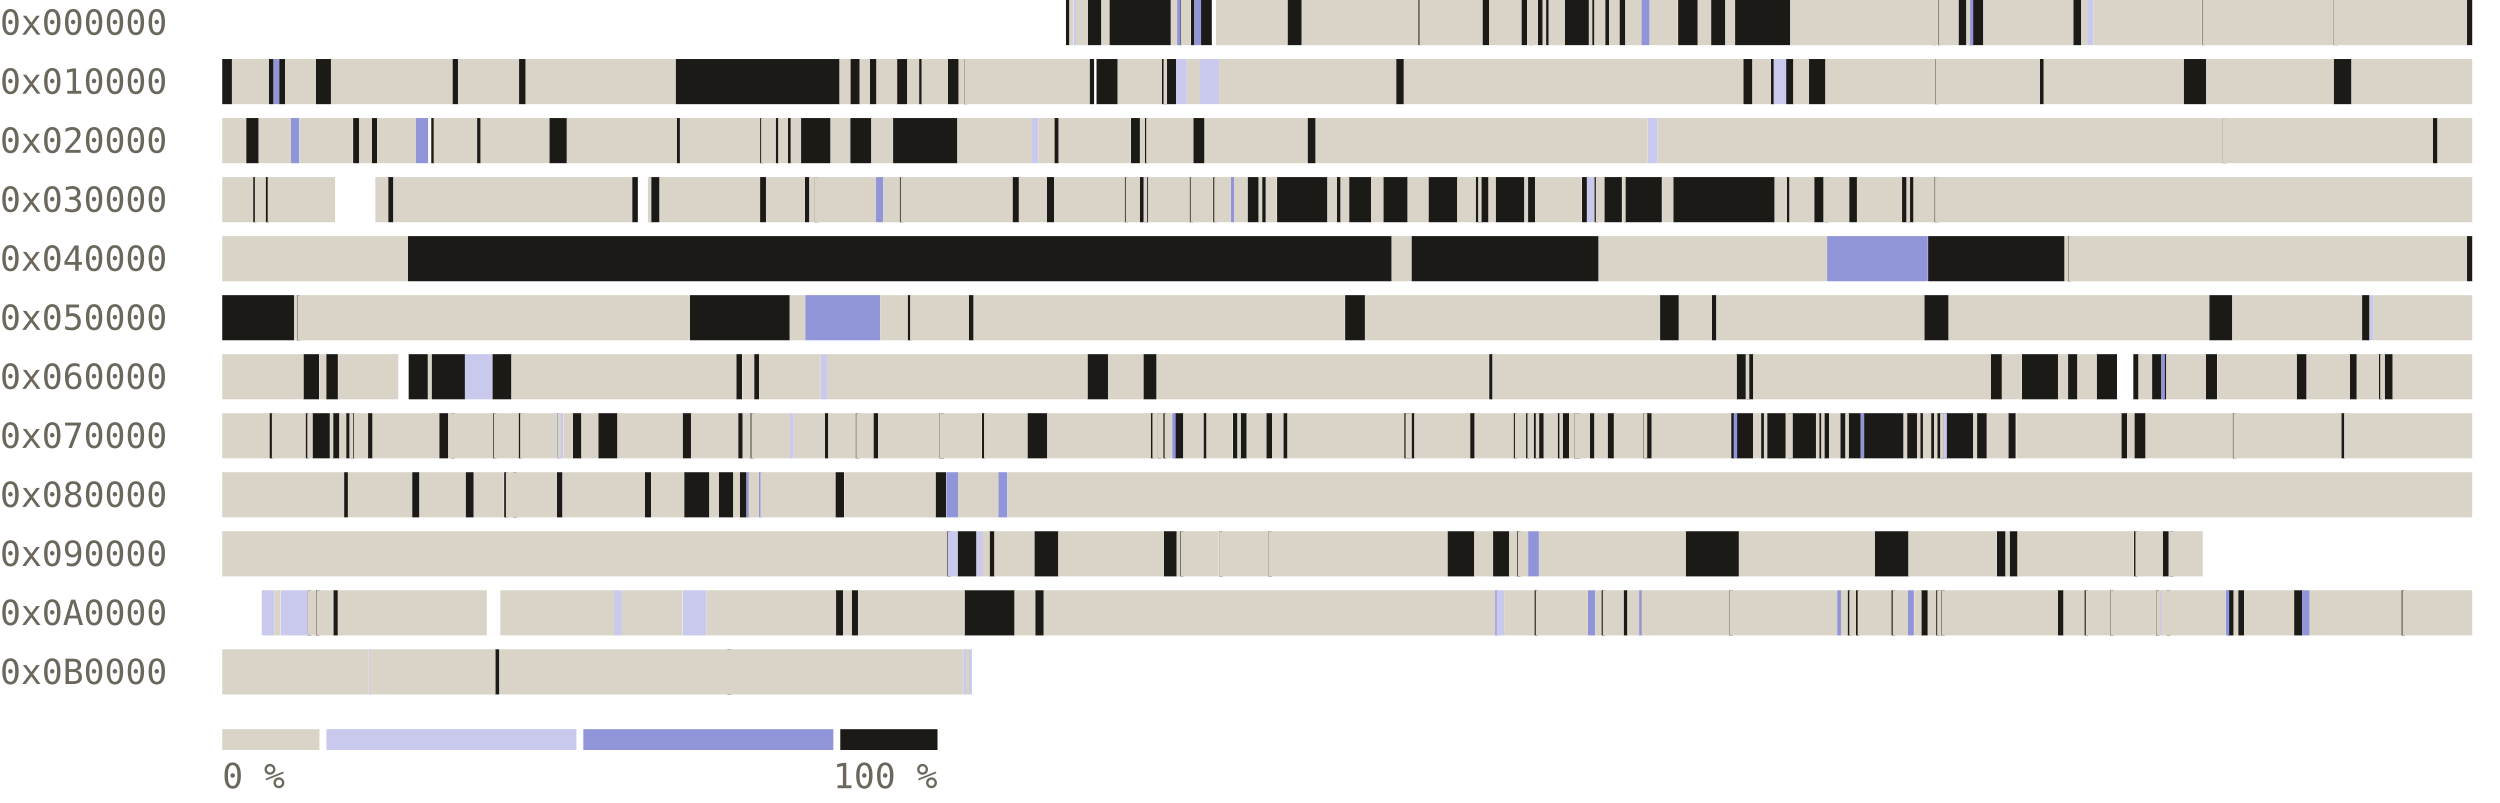
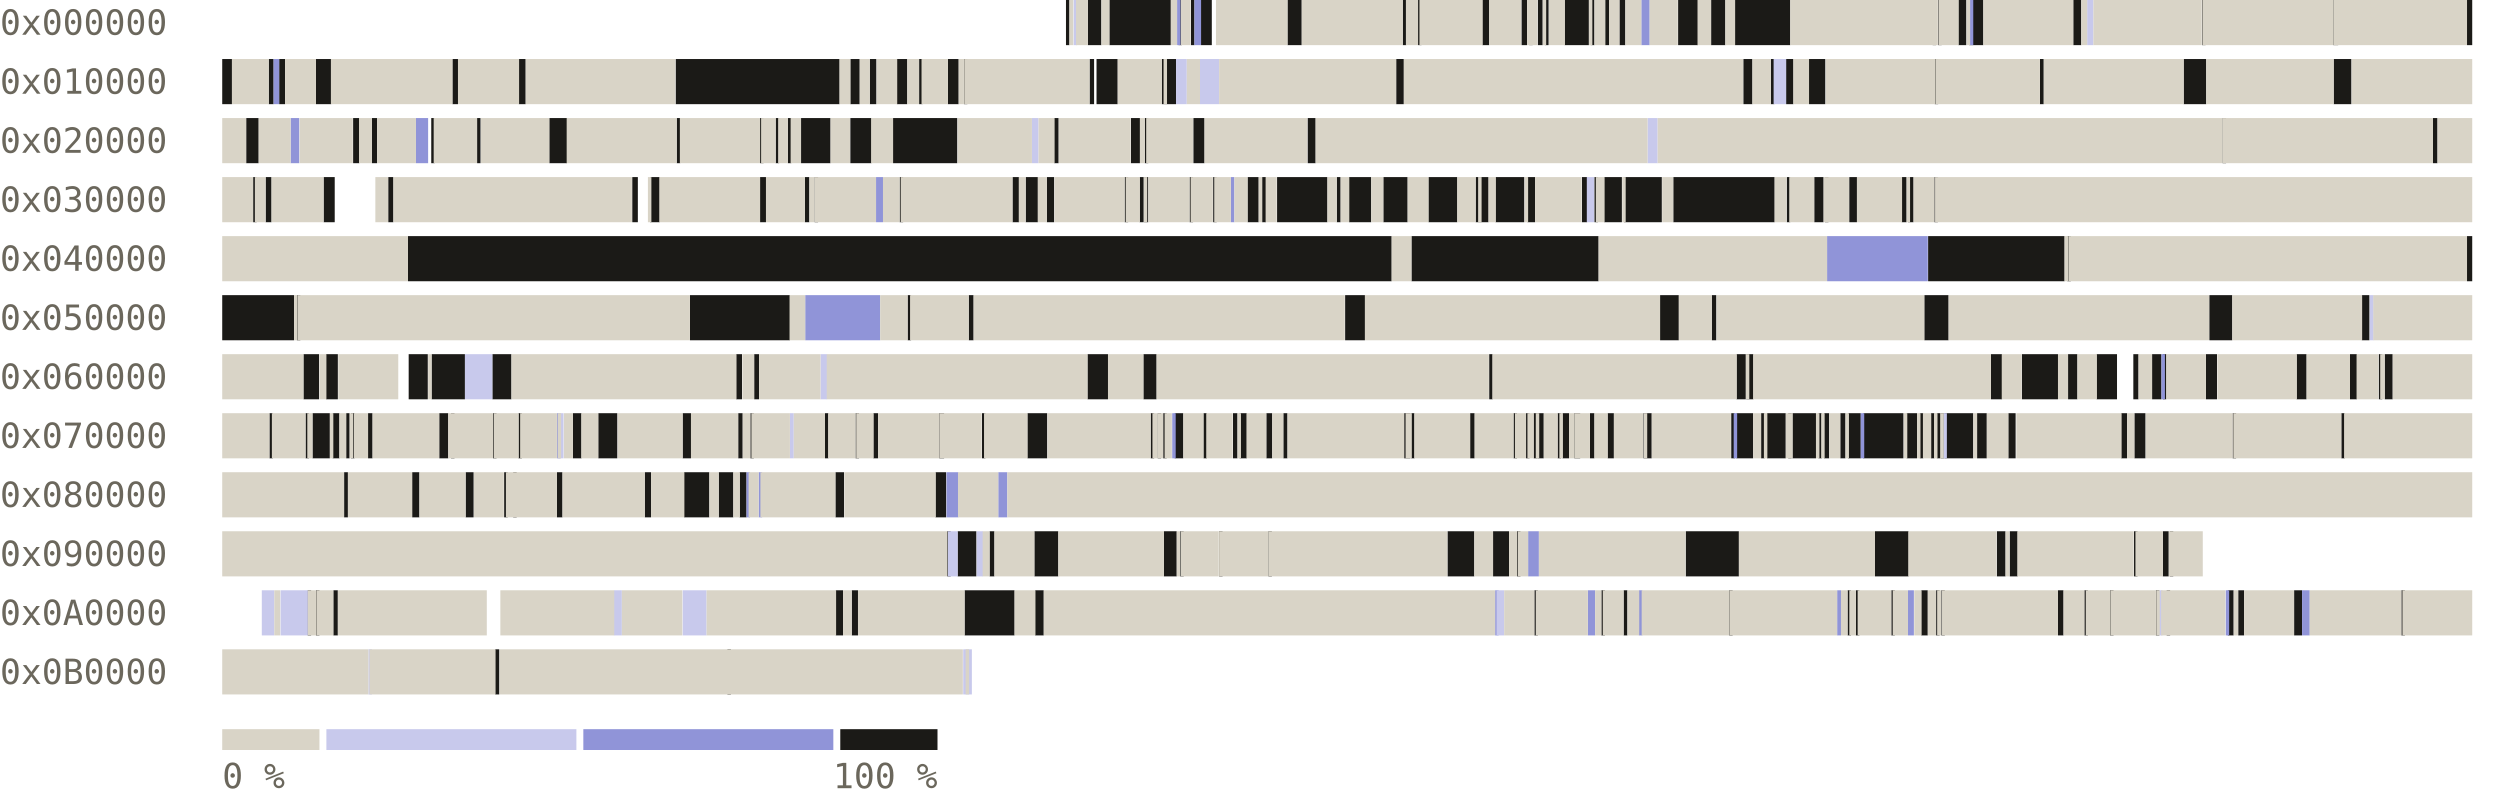
<svg xmlns="http://www.w3.org/2000/svg" viewBox="0 0 720 231" width="720" height="231">
  <style>text{font:10px monospace;fill:#6b675c}.q0{fill:#d9d4c7}.q1{fill:#e3e2f2}.q2{fill:#d6d6ef}.q3{fill:#c8c9ec}.q4{fill:#babce8}.q5{fill:#acafe4}.q6{fill:#9ea2df}.q7{fill:#9094d8}.q8{fill:#8186cf}.q9{fill:#7277c4}.q10{fill:#1b1a17}@media (prefers-color-scheme:dark){text{fill:#a8a293}.q0{fill:#4a463d}.q1{fill:#35375a}.q2{fill:#3c3f66}.q3{fill:#444772}.q4{fill:#4d517f}.q5{fill:#575b8c}.q6{fill:#62669a}.q7{fill:#6e72a8}.q8{fill:#7b7fb6}.q9{fill:#888cc4}.q10{fill:#d6d0bd}}</style>
  <text x="0" y="10">0x000000</text>
  <text x="0" y="27">0x010000</text>
  <text x="0" y="44">0x020000</text>
  <text x="0" y="61">0x030000</text>
  <text x="0" y="78">0x040000</text>
  <text x="0" y="95">0x050000</text>
  <text x="0" y="112">0x060000</text>
  <text x="0" y="129">0x070000</text>
  <text x="0" y="146">0x080000</text>
  <text x="0" y="163">0x090000</text>
  <text x="0" y="180">0x0A0000</text>
  <text x="0" y="197">0x0B0000</text>
-   <path class="q10" d="M307 0h1v13h-1zM313.3 0h3.9v13h-3.9zM319.5 0h17.7v13h-17.7zM339.4 0h1v13h-1zM343 0h1v13h-1zM345.9 0h3.1v13h-3.1zM370.8 0h4.1v13h-4.1zM408.4 0h1v13h-1zM426.9 0h2v13h-2zM438.2 0h1.6v13h-1.6zM440.4 0h1v13h-1zM442.9 0h1.4v13h-1.4zM444.9 0h1.1v13h-1.1zM450.6 0h7v13h-7zM458.1 0h1.1v13h-1.1zM462.3 0h1.1v13h-1.1zM466.4 0h1.7v13h-1.7zM483.3 0h5.7v13h-5.7zM492.8 0h4.1v13h-4.1zM499.7 0h15.9v13h-15.9zM556.6 0h1v13h-1zM558.2 0h1v13h-1zM564 0h2.3v13h-2.3zM567.1 0h1v13h-1zM567.7 0h3.5v13h-3.5zM597.1 0h2.3v13h-2.3zM634.2 0h1v13h-1zM672 0h1v13h-1zM672.4 0h1v13h-1zM710.5 0h1.5v13h-1.5zM64 17h2.8v13h-2.8zM77.4 17h1.4v13h-1.4zM80.4 17h1.7v13h-1.7zM91 17h4.4v13h-4.4zM130.3 17h1.6v13h-1.6zM149.4 17h2v13h-2zM194.6 17h47.2v13h-47.2zM244.9 17h2.7v13h-2.7zM250.5 17h1.9v13h-1.9zM258.3 17h3v13h-3zM264.7 17h1v13h-1zM273 17h3.1v13h-3.1zM277.6 17h1v13h-1zM313.8 17h1.3v13h-1.3zM315.8 17h6.1v13h-6.1zM334.6 17h1v13h-1zM335.6 17h3.1v13h-3.1zM402.1 17h2.2v13h-2.2zM502.1 17h2.6v13h-2.6zM510 17h1v13h-1zM514.4 17h2.1v13h-2.1zM521 17h4.7v13h-4.7zM557.2 17h1v13h-1zM587.5 17h1.1v13h-1.1zM628.9 17h6.5v13h-6.5zM672.1 17h5.1v13h-5.1zM70.9 34h3.6v13h-3.6zM101.7 34h1.8v13h-1.8zM107.1 34h1.5v13h-1.5zM124.2 34h1v13h-1zM137.4 34h1v13h-1zM158.2 34h5.1v13h-5.1zM194.9 34h1v13h-1zM218.9 34h1v13h-1zM223.4 34h1v13h-1zM226.9 34h1v13h-1zM230.7 34h8.5v13h-8.5zM244.9 34h6.1v13h-6.1zM257.2 34h18.5v13h-18.5zM303.6 34h1.3v13h-1.3zM325.7 34h2.6v13h-2.6zM329.7 34h1v13h-1zM343.7 34h3.2v13h-3.2zM376.6 34h2.3v13h-2.3zM640.1 34h1v13h-1zM700.7 34h1.3v13h-1.3zM72.9 51h1v13h-1zM76.5 51h1v13h-1zM111.8 51h1.5v13h-1.5zM182.1 51h1.6v13h-1.6zM187.2 51h2.8v13h-2.8zM218.9 51h1.7v13h-1.7zM231.8 51h1.3v13h-1.3zM234.6 51h1v13h-1zM259.1 51h1v13h-1zM291.6 51h1.9v13h-1.9zM301.5 51h2.1v13h-2.1zM323.9 51h1v13h-1zM328.2 51h1.2v13h-1.2zM329.5 51h1.2v13h-1.2zM342.6 51h1v13h-1zM349.4 51h1v13h-1zM359.3 51h3.2v13h-3.2zM363.5 51h1.1v13h-1.1zM367.8 51h14.5v13h-14.5zM385 51h1.1v13h-1.1zM388.5 51h6.4v13h-6.4zM398.4 51h7v13h-7zM411.4 51h8.3v13h-8.3zM425 51h1v13h-1zM425.9 51h2.8v13h-2.8zM430.7 51h8.3v13h-8.3zM439.9 51h2.2v13h-2.2zM455.6 51h1.5v13h-1.5zM459.2 51h1v13h-1zM462 51h5.1v13h-5.1zM467.7 51h10.9v13h-10.9zM481.9 51h29.2v13h-29.2zM514.6 51h1v13h-1zM522.5 51h2.7v13h-2.7zM525.6 51h1v13h-1zM532.6 51h2.2v13h-2.2zM547.7 51h1.4v13h-1.4zM549.5 51h1.6v13h-1.6zM557.1 51h1v13h-1zM117.5 68h283.3v13h-283.3zM406.5 68h53.9v13h-53.9zM555.3 68h39.3v13h-39.3zM595.4 68h1v13h-1zM710.5 68h1.5v13h-1.5zM64 85h20.7v13h-20.7zM85.5 85h1v13h-1zM198.7 85h28.8v13h-28.8zM261.4 85h1v13h-1zM279 85h1.4v13h-1.4zM387.4 85h5.7v13h-5.7zM478.1 85h5.4v13h-5.4zM493 85h1.3v13h-1.3zM554.2 85h7v13h-7zM636.3 85h6.6v13h-6.6zM680.2 85h2.2v13h-2.2zM87.4 102h4.5v13h-4.5zM93.9 102h3.4v13h-3.4zM117.7 102h5.5v13h-5.5zM124.3 102h9.6v13h-9.6zM141.8 102h5.5v13h-5.5zM212 102h1.7v13h-1.7zM217.2 102h1.4v13h-1.4zM313.2 102h5.9v13h-5.9zM329.3 102h3.8v13h-3.8zM428.9 102h1v13h-1zM500.1 102h2.7v13h-2.7zM502.9 102h2.1v13h-2.1zM573.4 102h3.2v13h-3.2zM582.3 102h10.4v13h-10.4zM595.6 102h2.7v13h-2.7zM603.8 102h5.9v13h-5.9zM614.4 102h1.5v13h-1.5zM619.8 102h2.7v13h-2.7zM622.9 102h1v13h-1zM635.3 102h3.2v13h-3.2zM661.4 102h2.9v13h-2.9zM676.8 102h2v13h-2zM685.1 102h1v13h-1zM686.8 102h2.3v13h-2.3zM77.6 119h1v13h-1zM88 119h1v13h-1zM90 119h5v13h-5zM95.8 119h2v13h-2zM99.7 119h1v13h-1zM101.1 119h1v13h-1zM106 119h1.3v13h-1.3zM126.5 119h2.6v13h-2.6zM129.9 119h1v13h-1zM142 119h1v13h-1zM149.3 119h1v13h-1zM165 119h2.5v13h-2.5zM172.3 119h5.5v13h-5.5zM196.6 119h2.4v13h-2.4zM212.6 119h1.3v13h-1.3zM216.1 119h1v13h-1zM237.6 119h1v13h-1zM246.4 119h1v13h-1zM251.5 119h1.4v13h-1.4zM270.5 119h1v13h-1zM270.9 119h1v13h-1zM282.8 119h1v13h-1zM295.9 119h5.7v13h-5.7zM331.4 119h1v13h-1zM333.4 119h1v13h-1zM335 119h1v13h-1zM338.3 119h2.5v13h-2.5zM346.6 119h1v13h-1zM355.1 119h1.3v13h-1.3zM357 119h2.1v13h-2.1zM364.7 119h1.7v13h-1.7zM369.6 119h1.2v13h-1.2zM404.4 119h1v13h-1zM405.2 119h1v13h-1zM406.4 119h1v13h-1zM423.4 119h1.3v13h-1.3zM435.9 119h1v13h-1zM439.5 119h1v13h-1zM441.7 119h1v13h-1zM442.8 119h1.8v13h-1.8zM448.6 119h1v13h-1zM450 119h1.9v13h-1.9zM453.4 119h1v13h-1zM454.1 119h1v13h-1zM457.9 119h1.3v13h-1.3zM463 119h1.8v13h-1.8zM473.3 119h1v13h-1zM473.9 119h1.8v13h-1.8zM498.6 119h1v13h-1zM500.1 119h4.8v13h-4.8zM507.2 119h1v13h-1zM508.9 119h5.4v13h-5.4zM515 119h1v13h-1zM516.2 119h6.8v13h-6.8zM523.7 119h1v13h-1zM525.3 119h1.5v13h-1.5zM530 119h1.5v13h-1.5zM532.2 119h3.7v13h-3.7zM536.6 119h11.6v13h-11.6zM549.1 119h3v13h-3zM552.9 119h1v13h-1zM556.1 119h1v13h-1zM557.8 119h1v13h-1zM558.9 119h1v13h-1zM560 119h8.3v13h-8.3zM569.4 119h2.8v13h-2.8zM578.4 119h2.1v13h-2.1zM610.9 119h1.7v13h-1.7zM614.7 119h3.2v13h-3.2zM643 119h1v13h-1zM674.3 119h1v13h-1zM99.1 136h1.1v13h-1.1zM118.7 136h2.1v13h-2.1zM134.1 136h2.3v13h-2.3zM145.2 136h1v13h-1zM147.8 136h1v13h-1zM160.4 136h1.6v13h-1.6zM185.7 136h1.8v13h-1.8zM197 136h7.3v13h-7.3zM207 136h4.2v13h-4.2zM213 136h2v13h-2zM240.6 136h2.5v13h-2.5zM269.4 136h3.1v13h-3.1zM272.8 153h1v13h-1zM275.8 153h5.4v13h-5.4zM285 153h1.4v13h-1.4zM297.9 153h6.9v13h-6.9zM335.2 153h3.7v13h-3.7zM339.9 153h1v13h-1zM351.1 153h1v13h-1zM365.3 153h1v13h-1zM416.9 153h7.7v13h-7.7zM430 153h4.6v13h-4.6zM436.9 153h1v13h-1zM485.5 153h15.3v13h-15.3zM540 153h9.7v13h-9.7zM575.1 153h2.5v13h-2.5zM578.8 153h2.3v13h-2.3zM614.6 153h1v13h-1zM622.9 153h1.7v13h-1.7zM624.9 153h1v13h-1zM88.6 170h1v13h-1zM91 170h1v13h-1zM96 170h1.3v13h-1.3zM240.7 170h2.1v13h-2.1zM245.3 170h1.8v13h-1.8zM277.8 170h14.4v13h-14.4zM298.1 170h2.5v13h-2.5zM441.9 170h1v13h-1zM461.2 170h1v13h-1zM467.6 170h1.1v13h-1.1zM498 170h1v13h-1zM532.1 170h1v13h-1zM534.5 170h1v13h-1zM544.7 170h1v13h-1zM553.3 170h1.9v13h-1.9zM557.6 170h1v13h-1zM559.1 170h1v13h-1zM592.7 170h1.6v13h-1.6zM600.3 170h1v13h-1zM607.7 170h1v13h-1zM620.9 170h1v13h-1zM624 170h1v13h-1zM641.6 170h1.7v13h-1.7zM644.6 170h1.7v13h-1.7zM660.7 170h2.3v13h-2.3zM691.6 170h1v13h-1zM142.6 187h1.2v13h-1.2zM209.5 187h1v13h-1z" />
+   <path class="q10" d="M307 0h1v13h-1zM313.3 0h3.9v13h-3.9zM319.5 0h17.7v13h-17.7zM339.4 0h1v13h-1zM343 0h1v13h-1zM345.9 0h3.1v13h-3.1zM370.8 0h4.1v13h-4.1zM404 0h1v13h-1zM408.4 0h1v13h-1zM426.9 0h2v13h-2zM438.2 0h1.6v13h-1.6zM440.4 0h1v13h-1zM442.9 0h1.4v13h-1.4zM444.9 0h1.1v13h-1.1zM450.6 0h7v13h-7zM458.1 0h1.1v13h-1.1zM462.3 0h1.1v13h-1.1zM466.4 0h1.7v13h-1.7zM483.3 0h5.7v13h-5.7zM492.8 0h4.1v13h-4.1zM499.7 0h15.9v13h-15.9zM556.6 0h1v13h-1zM558.2 0h1v13h-1zM564 0h2.3v13h-2.3zM567.1 0h1v13h-1zM567.7 0h3.5v13h-3.5zM597.1 0h2.3v13h-2.3zM634.2 0h1v13h-1zM672 0h1v13h-1zM672.4 0h1v13h-1zM710.5 0h1.5v13h-1.5zM64 17h2.8v13h-2.8zM77.4 17h1.4v13h-1.4zM80.4 17h1.7v13h-1.7zM91 17h4.4v13h-4.4zM130.3 17h1.6v13h-1.6zM149.4 17h2v13h-2zM194.6 17h47.2v13h-47.2zM244.9 17h2.7v13h-2.7zM250.5 17h1.9v13h-1.9zM258.3 17h3v13h-3zM264.7 17h1v13h-1zM273 17h3.1v13h-3.1zM277.6 17h1v13h-1zM313.8 17h1.3v13h-1.3zM315.8 17h6.1v13h-6.1zM334.6 17h1v13h-1zM335.6 17h3.1v13h-3.1zM402.1 17h2.2v13h-2.2zM502.1 17h2.6v13h-2.6zM510 17h1v13h-1zM514.4 17h2.1v13h-2.1zM521 17h4.7v13h-4.7zM557.2 17h1v13h-1zM587.5 17h1.1v13h-1.1zM628.9 17h6.5v13h-6.5zM672.1 17h5.1v13h-5.1zM70.9 34h3.6v13h-3.6zM101.7 34h1.8v13h-1.8zM107.1 34h1.5v13h-1.5zM124.2 34h1v13h-1zM137.4 34h1v13h-1zM158.2 34h5.1v13h-5.1zM194.9 34h1v13h-1zM218.9 34h1v13h-1zM223.4 34h1v13h-1zM226.9 34h1v13h-1zM230.7 34h8.5v13h-8.5zM244.9 34h6.1v13h-6.1zM257.2 34h18.5v13h-18.5zM303.6 34h1.3v13h-1.3zM325.7 34h2.6v13h-2.6zM329.7 34h1v13h-1zM343.7 34h3.2v13h-3.2zM376.6 34h2.3v13h-2.3zM640.1 34h1v13h-1zM700.7 34h1.3v13h-1.3zM72.9 51h1v13h-1zM76.5 51h1.7v13h-1.7zM93.2 51h3.2v13h-3.2zM111.8 51h1.5v13h-1.5zM182.1 51h1.6v13h-1.6zM187.2 51h2.8v13h-2.8zM218.9 51h1.7v13h-1.7zM231.8 51h1.3v13h-1.3zM234.6 51h1v13h-1zM259.1 51h1v13h-1zM291.6 51h1.9v13h-1.9zM295.4 51h3.5v13h-3.5zM301.5 51h2.1v13h-2.1zM323.9 51h1v13h-1zM328.2 51h1.2v13h-1.2zM329.5 51h1.2v13h-1.2zM342.6 51h1v13h-1zM349.4 51h1v13h-1zM359.3 51h3.2v13h-3.2zM363.5 51h1.1v13h-1.1zM367.8 51h14.5v13h-14.5zM385 51h1.1v13h-1.1zM388.5 51h6.4v13h-6.4zM398.4 51h7v13h-7zM411.4 51h8.3v13h-8.3zM425 51h1v13h-1zM425.9 51h2.8v13h-2.8zM430.7 51h8.3v13h-8.3zM439.9 51h2.2v13h-2.2zM455.6 51h1.5v13h-1.5zM459.2 51h1v13h-1zM462 51h5.1v13h-5.1zM467.7 51h10.9v13h-10.9zM481.9 51h29.2v13h-29.2zM514.6 51h1v13h-1zM522.5 51h2.7v13h-2.7zM525.6 51h1v13h-1zM532.6 51h2.2v13h-2.2zM547.7 51h1.4v13h-1.4zM549.5 51h1.6v13h-1.6zM557.1 51h1v13h-1zM117.5 68h283.3v13h-283.3zM406.5 68h53.9v13h-53.9zM555.3 68h39.3v13h-39.3zM595.4 68h1v13h-1zM710.5 68h1.5v13h-1.5zM64 85h20.7v13h-20.7zM85.5 85h1v13h-1zM198.7 85h28.8v13h-28.8zM261.4 85h1v13h-1zM279 85h1.4v13h-1.4zM387.4 85h5.7v13h-5.7zM478.1 85h5.4v13h-5.4zM493 85h1.3v13h-1.3zM554.2 85h7v13h-7zM636.3 85h6.6v13h-6.6zM680.2 85h2.2v13h-2.2zM87.4 102h4.5v13h-4.5zM93.9 102h3.4v13h-3.4zM117.7 102h5.5v13h-5.5zM124.3 102h9.6v13h-9.6zM141.8 102h5.5v13h-5.5zM212 102h1.7v13h-1.7zM217.2 102h1.4v13h-1.4zM313.2 102h5.9v13h-5.9zM329.3 102h3.8v13h-3.8zM428.9 102h1v13h-1zM500.1 102h2.7v13h-2.7zM502.9 102h2.1v13h-2.1zM573.4 102h3.2v13h-3.2zM582.3 102h10.4v13h-10.4zM595.6 102h2.7v13h-2.7zM603.8 102h5.9v13h-5.9zM614.4 102h1.5v13h-1.5zM619.8 102h2.7v13h-2.7zM622.9 102h1v13h-1zM635.3 102h3.2v13h-3.2zM661.4 102h2.9v13h-2.9zM676.8 102h2v13h-2zM685.1 102h1v13h-1zM686.8 102h2.3v13h-2.3zM77.6 119h1v13h-1zM88 119h1v13h-1zM90 119h5v13h-5zM95.8 119h2v13h-2zM99.7 119h1v13h-1zM101.1 119h1v13h-1zM106 119h1.3v13h-1.3zM126.5 119h2.6v13h-2.6zM129.9 119h1v13h-1zM142 119h1v13h-1zM149.3 119h1v13h-1zM165 119h2.5v13h-2.5zM172.3 119h5.5v13h-5.5zM196.6 119h2.4v13h-2.4zM212.6 119h1.3v13h-1.3zM216.1 119h1v13h-1zM237.6 119h1v13h-1zM246.4 119h1v13h-1zM251.5 119h1.4v13h-1.4zM270.5 119h1v13h-1zM270.9 119h1v13h-1zM282.8 119h1v13h-1zM295.9 119h5.7v13h-5.7zM331.4 119h1v13h-1zM333.4 119h1v13h-1zM335 119h1v13h-1zM338.3 119h2.5v13h-2.5zM346.6 119h1v13h-1zM355.1 119h1.3v13h-1.3zM357 119h2.1v13h-2.1zM364.7 119h1.7v13h-1.7zM369.6 119h1.2v13h-1.2zM404.4 119h1v13h-1zM405.2 119h1v13h-1zM406.4 119h1v13h-1zM423.4 119h1.3v13h-1.3zM435.9 119h1v13h-1zM439.5 119h1v13h-1zM441.7 119h1v13h-1zM442.8 119h1.8v13h-1.8zM448.6 119h1v13h-1zM450 119h1.9v13h-1.9zM453.4 119h1v13h-1zM454.1 119h1v13h-1zM457.9 119h1.3v13h-1.3zM463 119h1.8v13h-1.8zM473.3 119h1v13h-1zM473.9 119h1.8v13h-1.8zM498.6 119h1v13h-1zM500.1 119h4.8v13h-4.8zM507.2 119h1v13h-1zM508.9 119h5.4v13h-5.4zM515 119h1v13h-1zM516.2 119h6.8v13h-6.8zM523.7 119h1v13h-1zM525.3 119h1.5v13h-1.5zM530 119h1.5v13h-1.5zM532.2 119h3.7v13h-3.7zM536.6 119h11.6v13h-11.6zM549.1 119h3v13h-3zM552.9 119h1v13h-1zM556.1 119h1v13h-1zM557.8 119h1v13h-1zM558.9 119h1v13h-1zM560 119h8.3v13h-8.3zM569.4 119h2.8v13h-2.8zM578.4 119h2.1v13h-2.1zM610.9 119h1.7v13h-1.7zM614.7 119h3.2v13h-3.2zM643 119h1v13h-1zM674.3 119h1v13h-1zM99.1 136h1.1v13h-1.1zM118.7 136h2.1v13h-2.1zM134.1 136h2.3v13h-2.3zM145.2 136h1v13h-1zM147.8 136h1v13h-1zM160.4 136h1.6v13h-1.6zM185.7 136h1.8v13h-1.8zM197 136h7.3v13h-7.3zM207 136h4.2v13h-4.2zM213 136h2v13h-2zM240.6 136h2.5v13h-2.5zM269.4 136h3.1v13h-3.1zM272.8 153h1v13h-1zM275.8 153h5.4v13h-5.4zM285 153h1.4v13h-1.4zM297.9 153h6.9v13h-6.9zM335.2 153h3.7v13h-3.7zM339.9 153h1v13h-1zM351.1 153h1v13h-1zM365.3 153h1v13h-1zM416.9 153h7.7v13h-7.7zM430 153h4.6v13h-4.6zM436.9 153h1v13h-1zM485.5 153h15.3v13h-15.3zM540 153h9.7v13h-9.7zM575.1 153h2.5v13h-2.5zM578.8 153h2.3v13h-2.3zM614.6 153h1v13h-1zM622.9 153h1.7v13h-1.7zM624.9 153h1v13h-1zM88.6 170h1v13h-1zM91 170h1v13h-1zM96 170h1.3v13h-1.3zM240.7 170h2.1v13h-2.1zM245.3 170h1.8v13h-1.8zM277.8 170h14.4v13h-14.4zM298.1 170h2.5v13h-2.5zM441.9 170h1v13h-1zM461.2 170h1v13h-1zM467.6 170h1.1v13h-1.1zM498 170h1v13h-1zM532.1 170h1v13h-1zM534.5 170h1v13h-1zM544.7 170h1v13h-1zM553.3 170h1.9v13h-1.9zM557.6 170h1v13h-1zM559.1 170h1v13h-1zM592.7 170h1.6v13h-1.6zM600.3 170h1v13h-1zM607.7 170h1v13h-1zM620.9 170h1v13h-1zM624 170h1v13h-1zM641.6 170h1.7v13h-1.7zM644.6 170h1.7v13h-1.7zM660.7 170h2.3v13h-2.3zM691.6 170h1v13h-1zM142.6 187h1.2v13h-1.2zM209.5 187h1v13h-1z" />
  <path class="q7" d="M339 0h1v13h-1zM344 0h1.9v13h-1.9zM472.7 0h2.4v13h-2.4zM567.3 0h1v13h-1zM78.8 17h1.6v13h-1.6zM83.7 34h2.5v13h-2.5zM119.8 34h3.5v13h-3.5zM252.3 51h2v13h-2zM354.5 51h1v13h-1zM526.2 68h29v13h-29zM231.9 85h21.6v13h-21.6zM622.5 102h1v13h-1zM160.4 119h1v13h-1zM337.6 119h1v13h-1zM499.3 119h1v13h-1zM535.9 119h1v13h-1zM215 136h1v13h-1zM218.5 136h1v13h-1zM272.6 136h3.4v13h-3.4zM287.5 136h2.6v13h-2.6zM440.1 153h3.1v13h-3.1zM430.6 170h1v13h-1zM457.3 170h2.1v13h-2.1zM472 170h1v13h-1zM529.1 170h1.1v13h-1.1zM549.5 170h1.7v13h-1.7zM641 170h1v13h-1zM663 170h2.2v13h-2.2z" />
  <path class="q3" d="M309.2 0h1v13h-1zM601.1 0h1.8v13h-1.8zM338.7 17h3.1v13h-3.1zM345.6 17h5.5v13h-5.5zM510.8 17h3.6v13h-3.6zM297.2 34h1.9v13h-1.9zM474.5 34h2.9v13h-2.9zM457 51h2.1v13h-2.1zM682.5 85h1.1v13h-1.1zM133.9 102h7.9v13h-7.9zM236.3 102h1.9v13h-1.9zM160.8 119h1.5v13h-1.5zM227.5 119h1.1v13h-1.1zM559.7 119h1v13h-1zM273 153h2.8v13h-2.8zM281.3 153h1.8v13h-1.8zM75.4 170h3.6v13h-3.6zM80.8 170h7.8v13h-7.8zM176.8 170h2.3v13h-2.3zM196.6 170h6.9v13h-6.9zM431 170h2.2v13h-2.2zM621.8 170h1v13h-1zM106.1 187h1v13h-1zM277.4 187h1v13h-1zM278.2 187h1.7v13h-1.7z" />
-   <path class="q0" d="M308 0h1.1v13h-1.1zM309.9 0h3.4v13h-3.4zM317.2 0h2.3v13h-2.3zM337.2 0h1.8v13h-1.8zM340.1 0h2.8v13h-2.8zM350.2 0h20.6v13h-20.6zM374.9 0h33.6v13h-33.6zM408.8 0h18.2v13h-18.2zM428.9 0h9.2v13h-9.2zM439.8 0h1v13h-1zM440.6 0h2.2v13h-2.2zM444.3 0h1v13h-1zM446.1 0h4.6v13h-4.6zM457.6 0h1v13h-1zM459.2 0h3.1v13h-3.1zM463.4 0h3v13h-3zM468.1 0h4.6v13h-4.6zM475.1 0h8.1v13h-8.1zM488.9 0h3.9v13h-3.9zM496.9 0h2.8v13h-2.8zM515.6 0h41v13h-41zM556.6 0h1.5v13h-1.5zM558.3 0h5.8v13h-5.8zM566.4 0h1v13h-1zM571.2 0h25.9v13h-25.9zM599.4 0h1.7v13h-1.7zM602.9 0h31.2v13h-31.2zM634.3 0h37.7v13h-37.7zM672.1 0h1v13h-1zM672.6 0h37.9v13h-37.9zM66.8 17h10.6v13h-10.6zM82.1 17h8.9v13h-8.9zM95.3 17h35v13h-35zM131.9 17h17.6v13h-17.6zM151.4 17h43.1v13h-43.1zM241.8 17h3.1v13h-3.1zM247.6 17h2.9v13h-2.9zM252.5 17h5.9v13h-5.9zM261.3 17h3.4v13h-3.4zM265.4 17h7.6v13h-7.6zM276.1 17h1.5v13h-1.5zM277.7 17h36.1v13h-36.1zM321.9 17h12.7v13h-12.7zM335.1 17h1v13h-1zM341.8 17h3.8v13h-3.8zM351.1 17h51v13h-51zM404.3 17h97.7v13h-97.7zM504.7 17h5.3v13h-5.3zM516.5 17h4.5v13h-4.5zM525.8 17h31.5v13h-31.5zM557.4 17h30.1v13h-30.1zM588.6 17h40.3v13h-40.3zM635.4 17h36.7v13h-36.7zM677.3 17h34.7v13h-34.7zM64 34h6.9v13h-6.9zM74.5 34h9.2v13h-9.2zM86.3 34h15.3v13h-15.3zM103.4 34h3.7v13h-3.7zM108.6 34h11.2v13h-11.2zM124.9 34h12.5v13h-12.5zM138.5 34h19.7v13h-19.7zM163.2 34h31.7v13h-31.7zM195.8 34h23.1v13h-23.1zM219.2 34h4.2v13h-4.2zM224.1 34h2.8v13h-2.8zM227.7 34h3v13h-3zM239.2 34h5.6v13h-5.6zM250.9 34h6.3v13h-6.3zM275.8 34h21.4v13h-21.4zM299.1 34h4.6v13h-4.6zM304.9 34h20.7v13h-20.7zM328.3 34h1.4v13h-1.4zM330.1 34h13.5v13h-13.5zM346.9 34h29.6v13h-29.6zM378.9 34h95.6v13h-95.6zM477.4 34h162.7v13h-162.7zM640.2 34h60.5v13h-60.5zM702 34h10v13h-10zM64 51h8.9v13h-8.9zM73.4 51h3.1v13h-3.1zM77.1 51h19.4v13h-19.4zM108.1 51h3.7v13h-3.7zM113.3 51h68.7v13h-68.7zM186.6 51h1v13h-1zM189.9 51h29v13h-29zM220.6 51h11.2v13h-11.2zM233.1 51h1.5v13h-1.5zM234.7 51h17.6v13h-17.6zM254.3 51h4.8v13h-4.8zM259.4 51h32.2v13h-32.2zM293.4 51h8.1v13h-8.1zM303.7 51h20.2v13h-20.2zM324.2 51h4.1v13h-4.1zM329.4 51h1v13h-1zM330.7 51h11.9v13h-11.9zM342.9 51h6.4v13h-6.4zM349.7 51h4.8v13h-4.8zM355.5 51h3.8v13h-3.8zM362.5 51h1v13h-1zM364.5 51h3.2v13h-3.2zM382.3 51h2.7v13h-2.7zM386.1 51h2.5v13h-2.5zM394.9 51h3.5v13h-3.5zM405.4 51h6v13h-6zM419.7 51h5.3v13h-5.3zM425.7 51h1v13h-1zM428.7 51h2.1v13h-2.1zM439.1 51h1v13h-1zM442.1 51h13.4v13h-13.4zM459.6 51h2.5v13h-2.5zM467.2 51h1v13h-1zM478.7 51h3.2v13h-3.2zM511.1 51h3.4v13h-3.4zM515.3 51h7.2v13h-7.2zM525.2 51h1v13h-1zM526.1 51h6.4v13h-6.4zM534.8 51h13v13h-13zM549.1 51h1v13h-1zM551.1 51h6v13h-6zM557.3 51h154.7v13h-154.7zM64 68h53.5v13h-53.5zM400.8 68h5.7v13h-5.7zM460.4 68h65.8v13h-65.8zM594.6 68h1v13h-1zM595.7 68h114.8v13h-114.8zM84.7 85h1v13h-1zM85.8 85h112.9v13h-112.9zM227.4 85h4.5v13h-4.5zM253.5 85h7.9v13h-7.9zM262.1 85h16.9v13h-16.9zM280.4 85h106.9v13h-106.9zM393.1 85h85v13h-85zM483.5 85h9.5v13h-9.5zM494.4 85h59.8v13h-59.8zM561.2 85h75v13h-75zM642.9 85h37.4v13h-37.4zM683.5 85h28.5v13h-28.5zM64 102h23.4v13h-23.4zM92 102h2v13h-2zM97.4 102h17.3v13h-17.3zM123.3 102h1v13h-1zM147.3 102h64.8v13h-64.8zM213.8 102h3.4v13h-3.4zM218.6 102h17.7v13h-17.7zM238.1 102h75.1v13h-75.1zM319.1 102h10.2v13h-10.2zM333.1 102h95.7v13h-95.7zM429.8 102h70.4v13h-70.4zM502.8 102h1v13h-1zM504.9 102h68.5v13h-68.5zM576.5 102h5.7v13h-5.7zM592.7 102h2.9v13h-2.9zM598.3 102h5.6v13h-5.6zM615.9 102h3.9v13h-3.9zM623.9 102h11.4v13h-11.4zM638.6 102h22.9v13h-22.9zM664.3 102h12.5v13h-12.5zM678.7 102h6.3v13h-6.3zM685.5 102h1.3v13h-1.3zM689.1 102h22.9v13h-22.9zM64 119h13.6v13h-13.6zM78.3 119h9.7v13h-9.7zM88.5 119h1.5v13h-1.5zM95 119h1v13h-1zM97.7 119h2v13h-2zM100.7 119h1v13h-1zM101.9 119h4.1v13h-4.1zM107.3 119h19.2v13h-19.2zM129.1 119h1v13h-1zM130.1 119h11.9v13h-11.9zM142.2 119h7.2v13h-7.2zM149.8 119h10.6v13h-10.6zM160.6 119h1v13h-1zM162.4 119h2.6v13h-2.6zM167.4 119h4.9v13h-4.9zM177.9 119h18.7v13h-18.7zM199 119h13.6v13h-13.6zM213.9 119h2.2v13h-2.2zM216.4 119h11.1v13h-11.1zM228.6 119h9v13h-9zM238.5 119h7.9v13h-7.9zM246.6 119h5v13h-5zM252.9 119h17.6v13h-17.6zM270.6 119h1v13h-1zM270.9 119h11.8v13h-11.8zM283.4 119h12.5v13h-12.5zM301.7 119h29.7v13h-29.7zM331.9 119h1.5v13h-1.5zM333.5 119h1.5v13h-1.5zM335.4 119h2.1v13h-2.1zM340.8 119h5.8v13h-5.8zM347.4 119h7.6v13h-7.6zM356.4 119h1v13h-1zM359 119h5.7v13h-5.7zM366.4 119h3.2v13h-3.2zM370.8 119h33.6v13h-33.6zM404.8 119h1v13h-1zM405.6 119h1v13h-1zM407.3 119h16.1v13h-16.1zM424.7 119h11.2v13h-11.2zM436.3 119h3.2v13h-3.2zM439.9 119h1.8v13h-1.8zM442.3 119h1v13h-1zM444.6 119h4v13h-4zM449.1 119h1v13h-1zM451.9 119h1.5v13h-1.5zM453.5 119h1v13h-1zM454.3 119h3.6v13h-3.6zM459.2 119h3.8v13h-3.8zM464.8 119h8.4v13h-8.4zM473.4 119h1v13h-1zM475.7 119h22.8v13h-22.8zM504.9 119h2.3v13h-2.3zM508 119h1v13h-1zM514.3 119h1v13h-1zM515.3 119h1v13h-1zM523 119h1v13h-1zM524.5 119h1v13h-1zM526.8 119h3.2v13h-3.2zM531.5 119h1v13h-1zM548.3 119h1v13h-1zM552.1 119h1v13h-1zM553.8 119h2.4v13h-2.4zM557 119h1v13h-1zM558.8 119h1v13h-1zM568.3 119h1.1v13h-1.1zM572.2 119h6.2v13h-6.2zM580.7 119h30.3v13h-30.3zM612.6 119h2.1v13h-2.1zM618 119h25v13h-25zM643.2 119h31.1v13h-31.1zM675.1 119h36.9v13h-36.9zM64 136h35.1v13h-35.1zM100.2 136h18.5v13h-18.5zM120.8 136h13.3v13h-13.3zM136.5 136h8.6v13h-8.6zM145.7 136h2.2v13h-2.2zM147.9 136h12.5v13h-12.5zM162 136h23.7v13h-23.7zM187.5 136h9.6v13h-9.6zM204.3 136h2.7v13h-2.7zM211.2 136h1.9v13h-1.9zM215.6 136h2.9v13h-2.9zM219 136h21.6v13h-21.6zM243.2 136h26.3v13h-26.3zM275.9 136h11.6v13h-11.6zM290.1 136h421.9v13h-421.9zM64 153h208.8v13h-208.8zM283 153h2v13h-2zM286.4 153h11.5v13h-11.5zM304.8 153h30.4v13h-30.4zM338.9 153h1v13h-1zM340.1 153h10.9v13h-10.9zM351.1 153h14.1v13h-14.1zM365.3 153h51.5v13h-51.5zM424.6 153h5.4v13h-5.4zM434.6 153h2.3v13h-2.3zM437.1 153h3v13h-3zM443.2 153h42.2v13h-42.2zM500.8 153h39.2v13h-39.2zM549.6 153h25.4v13h-25.4zM577.6 153h1.1v13h-1.1zM581 153h33.5v13h-33.5zM615 153h7.9v13h-7.9zM624.6 153h1v13h-1zM625.5 153h8.9v13h-8.9zM79 170h1.7v13h-1.7zM88.7 170h2.3v13h-2.3zM91.1 170h4.9v13h-4.9zM97.3 170h42.9v13h-42.9zM144.1 170h32.8v13h-32.8zM179.1 170h17.4v13h-17.4zM203.5 170h37.3v13h-37.3zM242.8 170h2.5v13h-2.5zM247.1 170h30.7v13h-30.7zM292.2 170h6v13h-6zM300.6 170h130v13h-130zM433.2 170h8.7v13h-8.7zM442.3 170h15v13h-15zM459.4 170h1.8v13h-1.8zM461.6 170h6v13h-6zM468.7 170h3.4v13h-3.4zM472.8 170h25.2v13h-25.2zM498.1 170h31v13h-31zM530.2 170h1.9v13h-1.9zM532.6 170h1.9v13h-1.9zM535 170h9.7v13h-9.7zM545.1 170h4.4v13h-4.4zM551.3 170h2.1v13h-2.1zM555.2 170h2.4v13h-2.4zM557.9 170h1.2v13h-1.2zM559.3 170h33.4v13h-33.4zM594.3 170h6v13h-6zM600.7 170h7.1v13h-7.1zM607.9 170h13v13h-13zM621 170h1v13h-1zM622.4 170h1.7v13h-1.7zM624.1 170h16.8v13h-16.8zM643.3 170h1.3v13h-1.3zM646.3 170h14.4v13h-14.4zM665.2 170h26.4v13h-26.4zM691.9 170h20.1v13h-20.1zM64 187h42.1v13h-42.1zM106.4 187h36.3v13h-36.3zM143.9 187h65.6v13h-65.6zM209.5 187h67.8v13h-67.8zM278.1 187h1v13h-1z" />
+   <path class="q0" d="M308 0h1.1v13h-1.1zM309.9 0h3.4v13h-3.4zM317.2 0h2.3v13h-2.3zM337.2 0h1.8v13h-1.8zM340.1 0h2.8v13h-2.8zM350.2 0h20.6v13h-20.6zM374.9 0h29.1v13h-29.1zM404.9 0h3.5v13h-3.5zM408.8 0h18.2v13h-18.2zM428.9 0h9.2v13h-9.2zM439.8 0h1v13h-1zM440.6 0h2.2v13h-2.2zM444.3 0h1v13h-1zM446.1 0h4.6v13h-4.6zM457.6 0h1v13h-1zM459.2 0h3.1v13h-3.1zM463.4 0h3v13h-3zM468.1 0h4.6v13h-4.6zM475.1 0h8.1v13h-8.1zM488.9 0h3.9v13h-3.9zM496.9 0h2.8v13h-2.8zM515.6 0h41v13h-41zM556.6 0h1.5v13h-1.5zM558.3 0h5.8v13h-5.8zM566.4 0h1v13h-1zM571.2 0h25.9v13h-25.9zM599.4 0h1.7v13h-1.7zM602.9 0h31.2v13h-31.2zM634.3 0h37.7v13h-37.7zM672.1 0h1v13h-1zM672.6 0h37.9v13h-37.9zM66.8 17h10.6v13h-10.6zM82.1 17h8.9v13h-8.9zM95.3 17h35v13h-35zM131.9 17h17.6v13h-17.6zM151.4 17h43.1v13h-43.1zM241.8 17h3.1v13h-3.1zM247.6 17h2.9v13h-2.9zM252.5 17h5.9v13h-5.9zM261.3 17h3.4v13h-3.4zM265.4 17h7.6v13h-7.6zM276.1 17h1.5v13h-1.5zM277.7 17h36.1v13h-36.1zM321.9 17h12.7v13h-12.7zM335.1 17h1v13h-1zM341.8 17h3.8v13h-3.8zM351.1 17h51v13h-51zM404.3 17h97.7v13h-97.7zM504.7 17h5.3v13h-5.3zM516.5 17h4.5v13h-4.5zM525.8 17h31.5v13h-31.5zM557.4 17h30.1v13h-30.1zM588.6 17h40.3v13h-40.3zM635.4 17h36.7v13h-36.7zM677.3 17h34.7v13h-34.7zM64 34h6.9v13h-6.9zM74.5 34h9.2v13h-9.2zM86.3 34h15.3v13h-15.3zM103.4 34h3.7v13h-3.7zM108.6 34h11.2v13h-11.2zM124.9 34h12.5v13h-12.5zM138.5 34h19.7v13h-19.7zM163.2 34h31.7v13h-31.7zM195.8 34h23.1v13h-23.1zM219.2 34h4.2v13h-4.2zM224.1 34h2.8v13h-2.8zM227.7 34h3v13h-3zM239.2 34h5.6v13h-5.6zM250.9 34h6.3v13h-6.3zM275.8 34h21.4v13h-21.4zM299.1 34h4.6v13h-4.6zM304.9 34h20.7v13h-20.7zM328.3 34h1.4v13h-1.4zM330.1 34h13.5v13h-13.5zM346.9 34h29.6v13h-29.6zM378.9 34h95.6v13h-95.6zM477.4 34h162.7v13h-162.7zM640.2 34h60.5v13h-60.5zM702 34h10v13h-10zM64 51h8.9v13h-8.9zM73.4 51h3.1v13h-3.1zM78.2 51h15v13h-15zM108.1 51h3.7v13h-3.7zM113.3 51h68.7v13h-68.7zM186.6 51h1v13h-1zM189.9 51h29v13h-29zM220.6 51h11.2v13h-11.2zM233.1 51h1.5v13h-1.5zM234.7 51h17.6v13h-17.6zM254.3 51h4.8v13h-4.8zM259.4 51h32.2v13h-32.2zM293.4 51h2v13h-2zM298.9 51h2.6v13h-2.6zM303.7 51h20.2v13h-20.2zM324.2 51h4.1v13h-4.1zM329.4 51h1v13h-1zM330.7 51h11.9v13h-11.9zM342.9 51h6.4v13h-6.4zM349.7 51h4.8v13h-4.8zM355.5 51h3.8v13h-3.8zM362.5 51h1v13h-1zM364.5 51h3.2v13h-3.2zM382.3 51h2.7v13h-2.7zM386.1 51h2.5v13h-2.5zM394.9 51h3.5v13h-3.5zM405.4 51h6v13h-6zM419.7 51h5.3v13h-5.3zM425.7 51h1v13h-1zM428.7 51h2.1v13h-2.1zM439.1 51h1v13h-1zM442.1 51h13.4v13h-13.4zM459.6 51h2.5v13h-2.5zM467.2 51h1v13h-1zM478.7 51h3.2v13h-3.2zM511.1 51h3.4v13h-3.4zM515.3 51h7.2v13h-7.2zM525.2 51h1v13h-1zM526.1 51h6.4v13h-6.4zM534.8 51h13v13h-13zM549.1 51h1v13h-1zM551.1 51h6v13h-6zM557.3 51h154.7v13h-154.7zM64 68h53.5v13h-53.5zM400.8 68h5.7v13h-5.7zM460.4 68h65.8v13h-65.8zM594.6 68h1v13h-1zM595.7 68h114.8v13h-114.8zM84.7 85h1v13h-1zM85.8 85h112.9v13h-112.9zM227.4 85h4.5v13h-4.5zM253.5 85h7.9v13h-7.9zM262.1 85h16.9v13h-16.9zM280.4 85h106.9v13h-106.9zM393.1 85h85v13h-85zM483.5 85h9.5v13h-9.5zM494.4 85h59.8v13h-59.8zM561.2 85h75v13h-75zM642.9 85h37.4v13h-37.4zM683.5 85h28.5v13h-28.5zM64 102h23.4v13h-23.4zM92 102h2v13h-2zM97.4 102h17.3v13h-17.3zM123.3 102h1v13h-1zM147.3 102h64.8v13h-64.8zM213.8 102h3.4v13h-3.4zM218.6 102h17.7v13h-17.7zM238.1 102h75.1v13h-75.1zM319.1 102h10.2v13h-10.2zM333.1 102h95.7v13h-95.7zM429.8 102h70.4v13h-70.4zM502.8 102h1v13h-1zM504.9 102h68.5v13h-68.5zM576.5 102h5.7v13h-5.7zM592.7 102h2.9v13h-2.9zM598.3 102h5.6v13h-5.6zM615.9 102h3.9v13h-3.9zM623.9 102h11.4v13h-11.4zM638.6 102h22.9v13h-22.9zM664.3 102h12.5v13h-12.5zM678.7 102h6.3v13h-6.3zM685.5 102h1.3v13h-1.3zM689.1 102h22.9v13h-22.9zM64 119h13.6v13h-13.6zM78.3 119h9.7v13h-9.7zM88.5 119h1.5v13h-1.5zM95 119h1v13h-1zM97.7 119h2v13h-2zM100.7 119h1v13h-1zM101.9 119h4.1v13h-4.1zM107.3 119h19.2v13h-19.2zM129.1 119h1v13h-1zM130.1 119h11.9v13h-11.9zM142.2 119h7.2v13h-7.2zM149.8 119h10.6v13h-10.6zM160.6 119h1v13h-1zM162.4 119h2.6v13h-2.6zM167.4 119h4.9v13h-4.9zM177.9 119h18.7v13h-18.7zM199 119h13.6v13h-13.6zM213.9 119h2.2v13h-2.2zM216.4 119h11.1v13h-11.1zM228.6 119h9v13h-9zM238.5 119h7.9v13h-7.9zM246.6 119h5v13h-5zM252.9 119h17.6v13h-17.6zM270.6 119h1v13h-1zM270.9 119h11.8v13h-11.8zM283.4 119h12.5v13h-12.5zM301.7 119h29.7v13h-29.7zM331.9 119h1.5v13h-1.5zM333.5 119h1.5v13h-1.5zM335.4 119h2.1v13h-2.1zM340.8 119h5.8v13h-5.8zM347.4 119h7.6v13h-7.6zM356.4 119h1v13h-1zM359 119h5.7v13h-5.7zM366.4 119h3.2v13h-3.2zM370.8 119h33.6v13h-33.6zM404.8 119h1v13h-1zM405.6 119h1v13h-1zM407.3 119h16.1v13h-16.1zM424.7 119h11.2v13h-11.2zM436.3 119h3.2v13h-3.2zM439.9 119h1.8v13h-1.8zM442.3 119h1v13h-1zM444.6 119h4v13h-4zM449.1 119h1v13h-1zM451.9 119h1.5v13h-1.5zM453.5 119h1v13h-1zM454.3 119h3.6v13h-3.6zM459.2 119h3.8v13h-3.8zM464.8 119h8.4v13h-8.4zM473.4 119h1v13h-1zM475.7 119h22.8v13h-22.8zM504.9 119h2.3v13h-2.3zM508 119h1v13h-1zM514.3 119h1v13h-1zM515.3 119h1v13h-1zM523 119h1v13h-1zM524.5 119h1v13h-1zM526.8 119h3.2v13h-3.2zM531.5 119h1v13h-1zM548.3 119h1v13h-1zM552.1 119h1v13h-1zM553.8 119h2.4v13h-2.4zM557 119h1v13h-1zM558.8 119h1v13h-1zM568.3 119h1.1v13h-1.1zM572.2 119h6.2v13h-6.2zM580.7 119h30.3v13h-30.3zM612.6 119h2.1v13h-2.1zM618 119h25v13h-25zM643.2 119h31.1v13h-31.1zM675.1 119h36.9v13h-36.9zM64 136h35.1v13h-35.1zM100.2 136h18.5v13h-18.5zM120.8 136h13.3v13h-13.3zM136.5 136h8.6v13h-8.6zM145.7 136h2.2v13h-2.2zM147.9 136h12.5v13h-12.5zM162 136h23.7v13h-23.7zM187.5 136h9.6v13h-9.6zM204.3 136h2.7v13h-2.7zM211.2 136h1.9v13h-1.9zM215.6 136h2.9v13h-2.9zM219 136h21.6v13h-21.6zM243.2 136h26.3v13h-26.3zM275.9 136h11.6v13h-11.6zM290.1 136h421.9v13h-421.9zM64 153h208.8v13h-208.8zM283 153h2v13h-2zM286.4 153h11.5v13h-11.5zM304.8 153h30.4v13h-30.4zM338.9 153h1v13h-1zM340.1 153h10.9v13h-10.9zM351.1 153h14.1v13h-14.1zM365.3 153h51.5v13h-51.5zM424.6 153h5.4v13h-5.4zM434.6 153h2.3v13h-2.3zM437.1 153h3v13h-3zM443.2 153h42.2v13h-42.2zM500.8 153h39.2v13h-39.2zM549.6 153h25.4v13h-25.4zM577.6 153h1.1v13h-1.1zM581 153h33.5v13h-33.5zM615 153h7.9v13h-7.9zM624.6 153h1v13h-1zM625.5 153h8.9v13h-8.9zM79 170h1.7v13h-1.7zM88.7 170h2.3v13h-2.3zM91.1 170h4.9v13h-4.9zM97.3 170h42.9v13h-42.9zM144.1 170h32.8v13h-32.8zM179.1 170h17.4v13h-17.4zM203.5 170h37.3v13h-37.3zM242.8 170h2.5v13h-2.5zM247.1 170h30.7v13h-30.7zM292.2 170h6v13h-6zM300.6 170h130v13h-130zM433.2 170h8.7v13h-8.7zM442.3 170h15v13h-15zM459.4 170h1.8v13h-1.8zM461.6 170h6v13h-6zM468.7 170h3.4v13h-3.4zM472.8 170h25.2v13h-25.2zM498.1 170h31v13h-31zM530.2 170h1.9v13h-1.9zM532.6 170h1.9v13h-1.9zM535 170h9.7v13h-9.7zM545.1 170h4.4v13h-4.4zM551.3 170h2.1v13h-2.1zM555.2 170h2.4v13h-2.4zM557.9 170h1.2v13h-1.2zM559.3 170h33.4v13h-33.4zM594.3 170h6v13h-6zM600.7 170h7.1v13h-7.1zM607.9 170h13v13h-13zM621 170h1v13h-1zM622.4 170h1.7v13h-1.7zM624.1 170h16.8v13h-16.8zM643.3 170h1.3v13h-1.3zM646.3 170h14.4v13h-14.4zM665.2 170h26.4v13h-26.4zM691.9 170h20.1v13h-20.1zM64 187h42.1v13h-42.1zM106.4 187h36.3v13h-36.3zM143.9 187h65.6v13h-65.6zM209.5 187h67.8v13h-67.8zM278.1 187h1v13h-1z" />
  <rect class="q0" x="64" y="210" width="28" height="6" />
  <rect class="q3" x="94" y="210" width="72" height="6" />
  <rect class="q7" x="168" y="210" width="72" height="6" />
  <rect class="q10" x="242" y="210" width="28" height="6" />
  <text x="64" y="227">0 %</text>
  <text x="270" y="227" text-anchor="end">100 %</text>
</svg>
